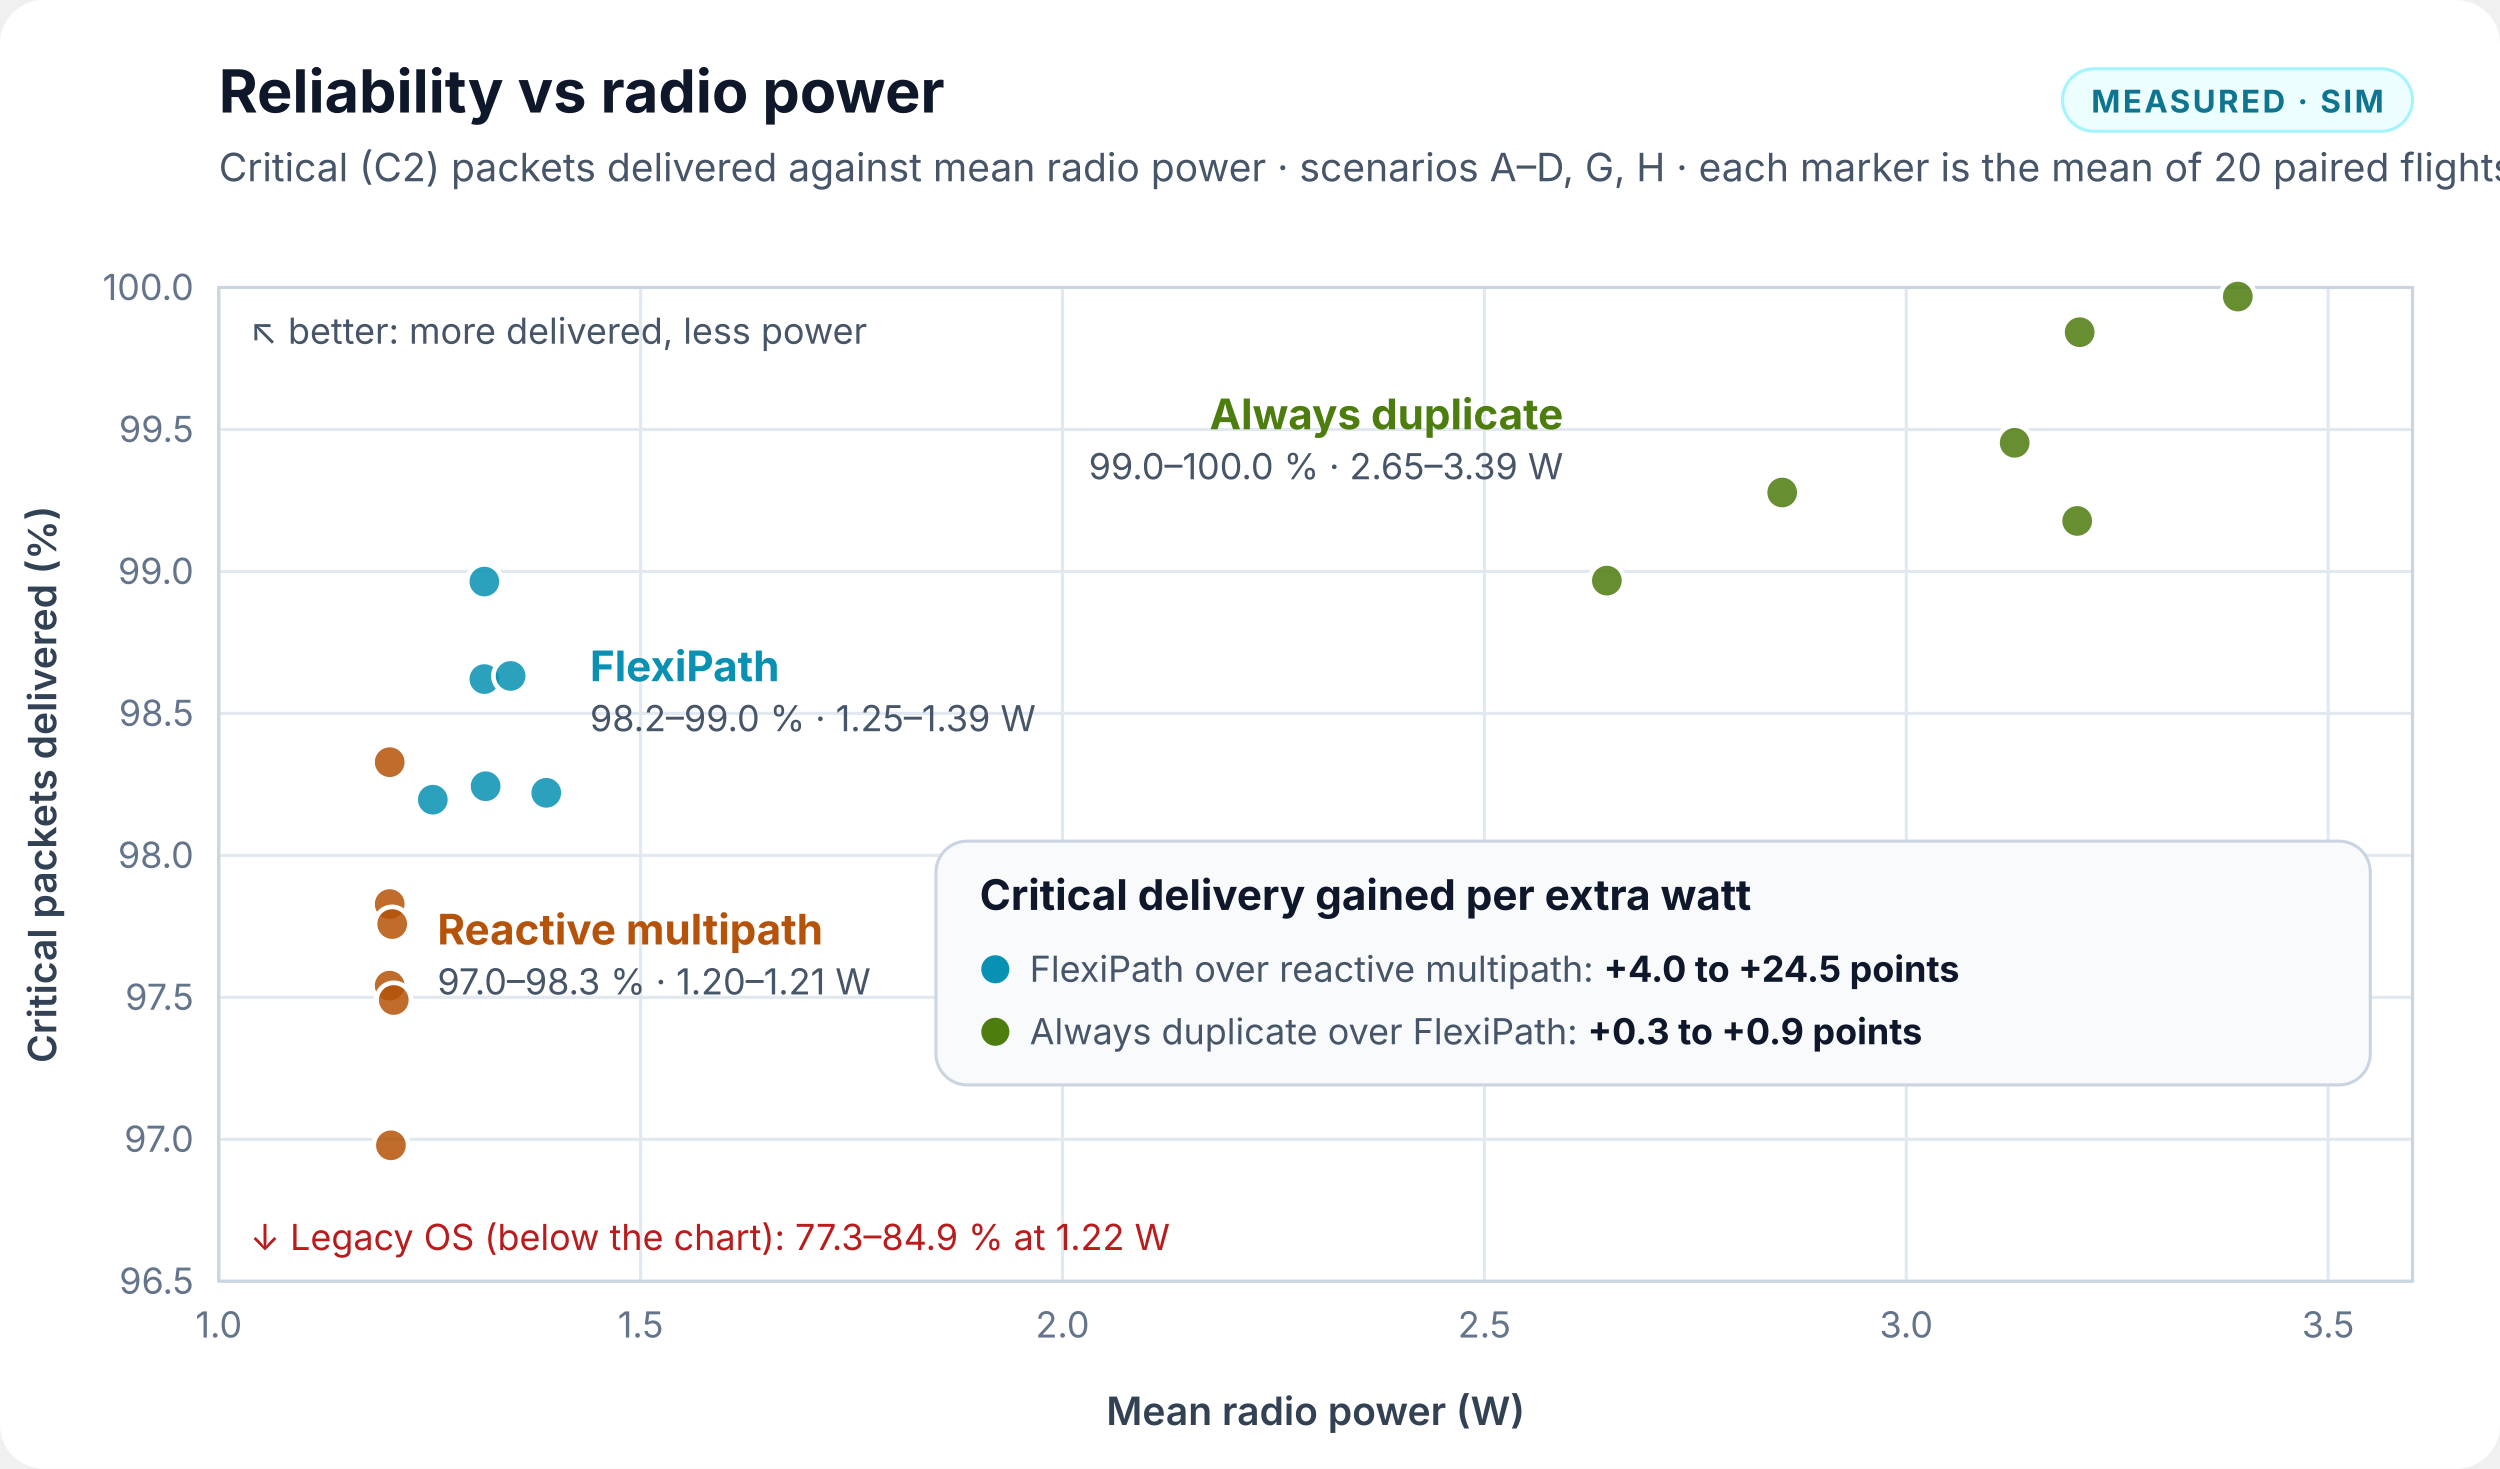
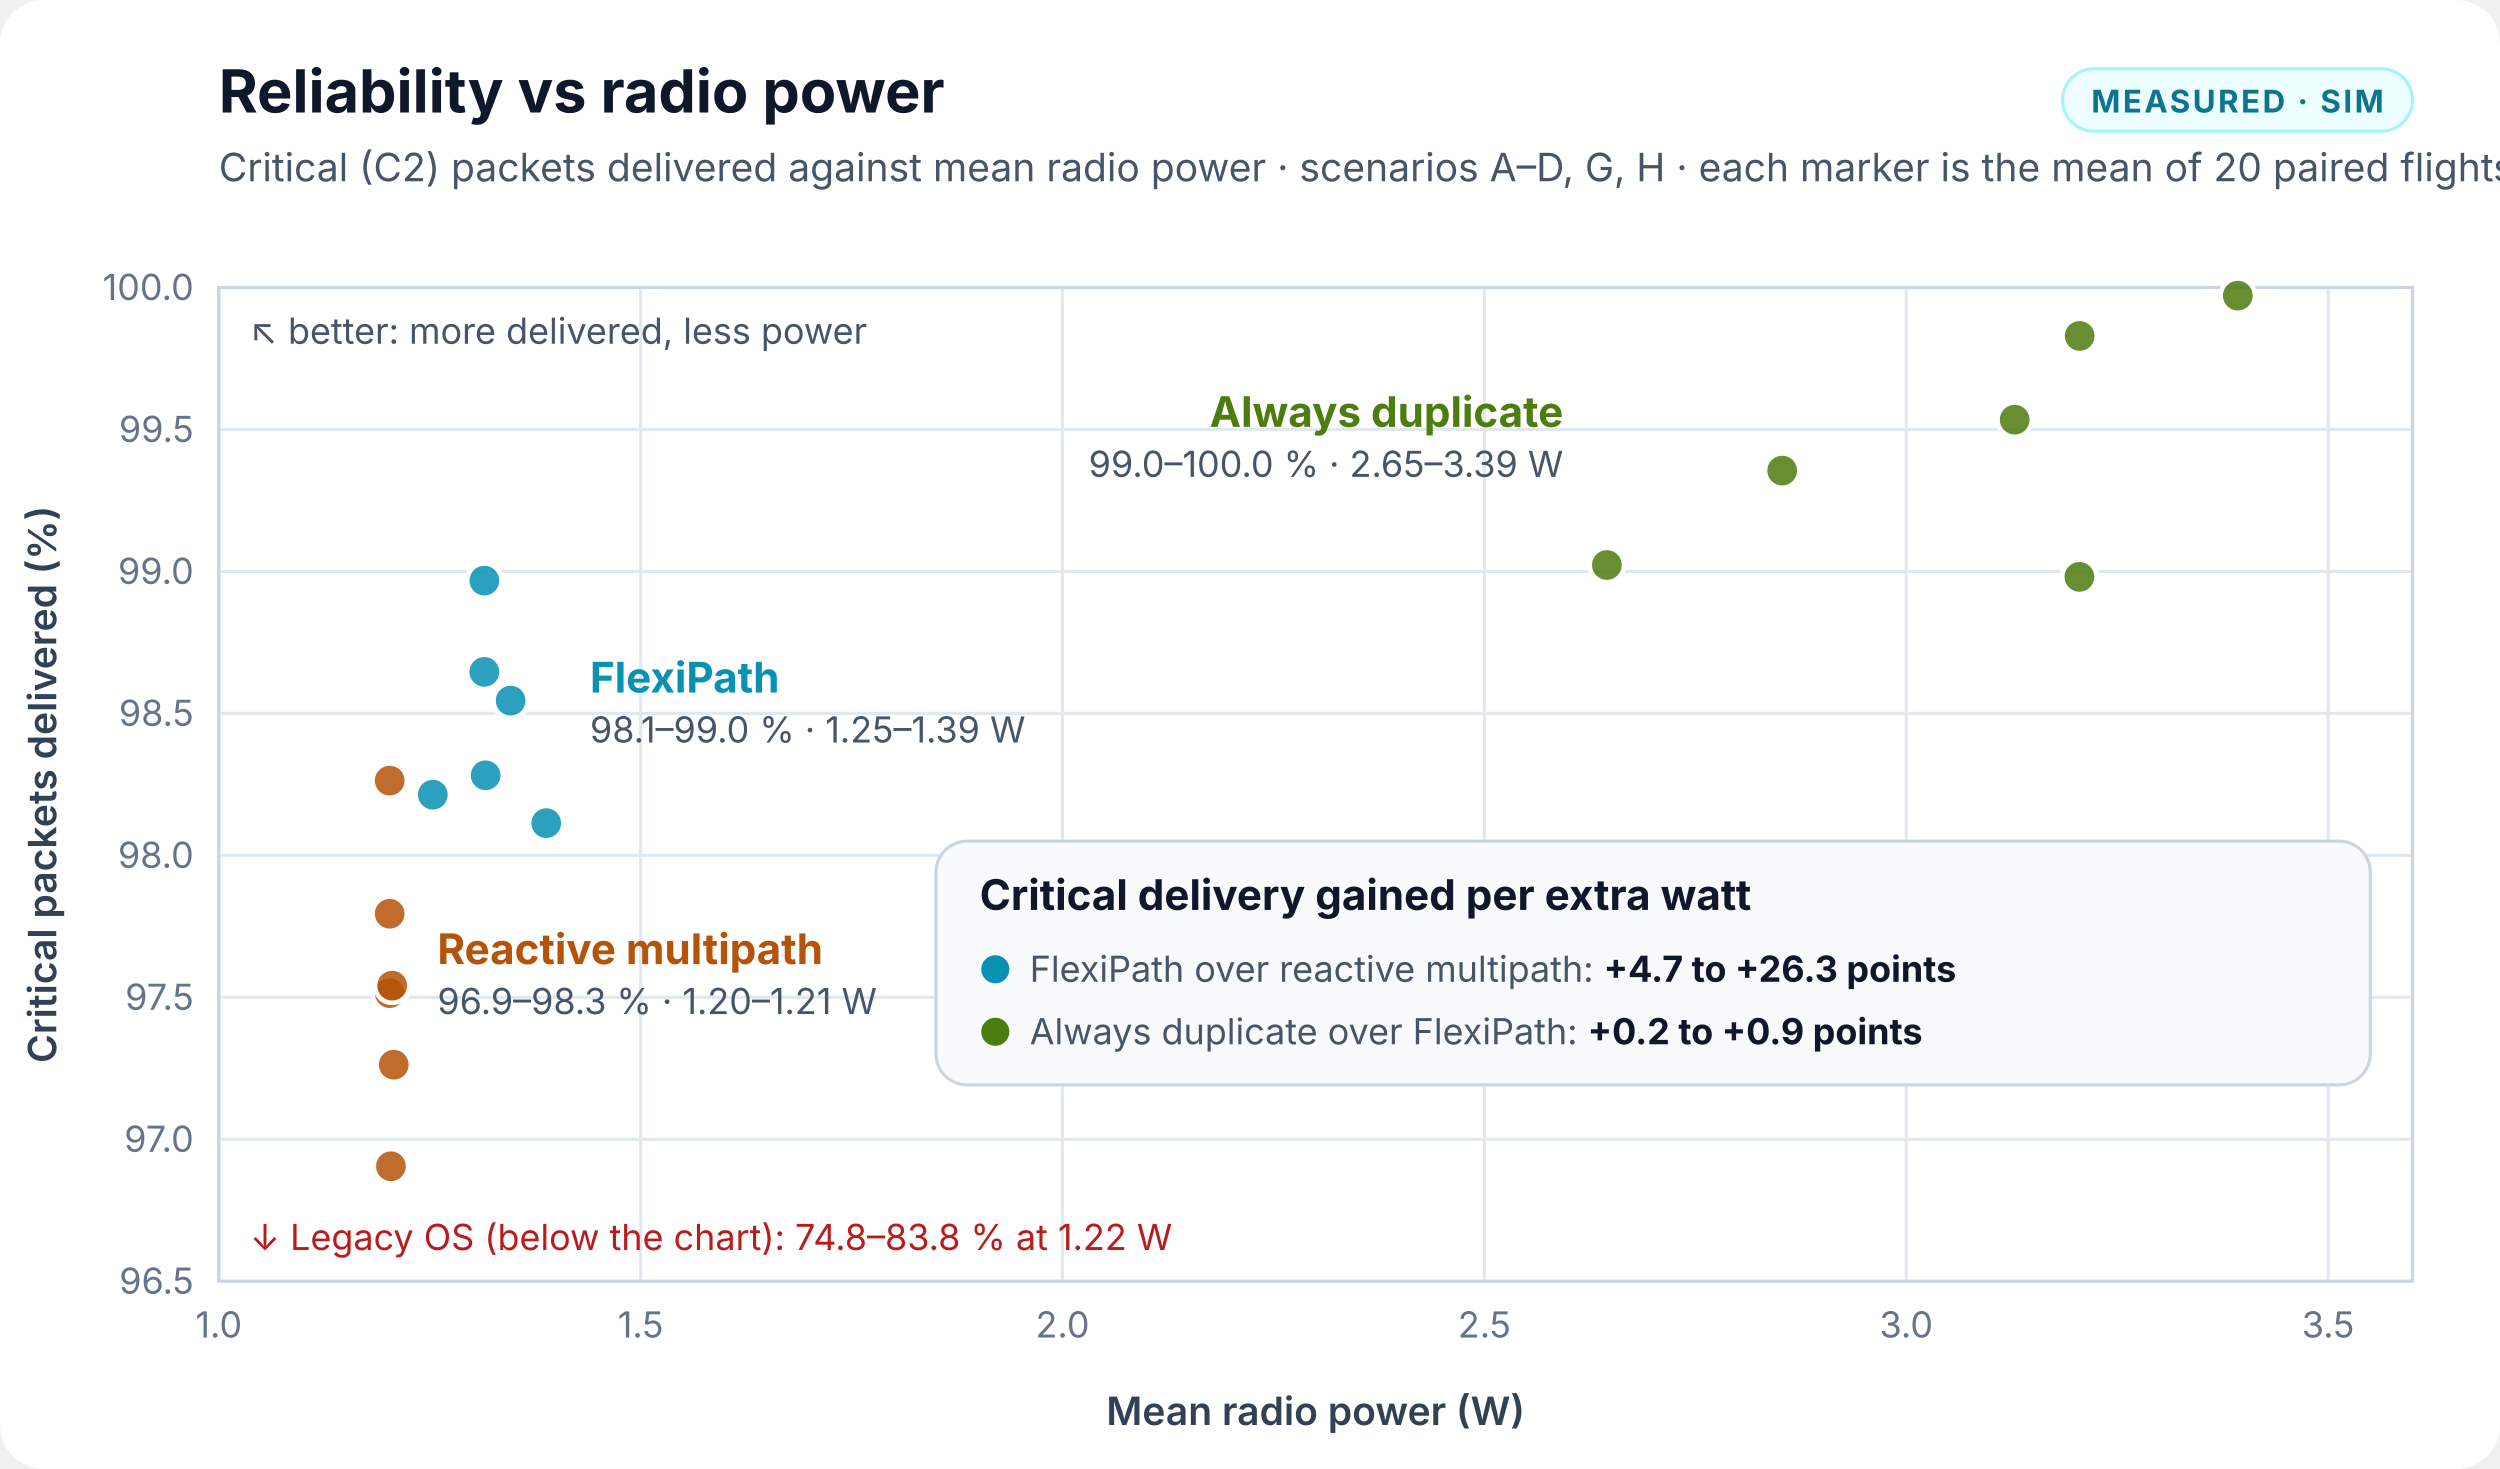
<svg xmlns="http://www.w3.org/2000/svg" viewBox="0 0 800 470" width="800" height="470" role="img" aria-labelledby="t d">
  <style>
    text { font-family: Inter, 'Segoe UI', system-ui, -apple-system, sans-serif; fill: #0f172a; }
    .h { font-size: 19px; font-weight: 700; }
    .s { font-size: 12.5px; fill: #475569; }
    .tick { font-size: 11.5px; fill: #64748b; }
    .ax { font-size: 12.5px; fill: #334155; font-weight: 600; }
    .grid { stroke: #e2e8f0; stroke-width: 1; }
    .lab { font-size: 13.5px; font-weight: 700; }
    .sub { font-size: 11.5px; fill: #475569; }
    .note { font-size: 11.5px; fill: #b91c1c; }
    .tag { font-size: 10px; font-weight: 700; letter-spacing: 0.08em; fill: #0e7490; }
    .big { font-weight: 700; fill: #0f172a; }
  </style>
  <rect width="800" height="470" rx="14" fill="#ffffff" />
  <text x="70" y="36" class="h">Reliability vs radio power</text>
  <text x="70" y="58" class="s">Critical (C2) packets delivered against mean radio power · scenarios A–D, G, H · each marker is the mean of 20 paired flights</text>
  <rect x="660" y="22" width="112" height="20" rx="10" fill="#ecfeff" stroke="#a5f3fc" />
  <text x="716" y="36" text-anchor="middle" class="tag">MEASURED · SIM</text>
  <line x1="70" y1="92" x2="70" y2="410" class="grid" />
  <text x="70" y="428" class="tick" text-anchor="middle">1.0</text>
  <line x1="205" y1="92" x2="205" y2="410" class="grid" />
  <text x="205" y="428" class="tick" text-anchor="middle">1.5</text>
  <line x1="340" y1="92" x2="340" y2="410" class="grid" />
  <text x="340" y="428" class="tick" text-anchor="middle">2.0</text>
  <line x1="475" y1="92" x2="475" y2="410" class="grid" />
  <text x="475" y="428" class="tick" text-anchor="middle">2.5</text>
  <line x1="610" y1="92" x2="610" y2="410" class="grid" />
  <text x="610" y="428" class="tick" text-anchor="middle">3.0</text>
  <line x1="745" y1="92" x2="745" y2="410" class="grid" />
  <text x="745" y="428" class="tick" text-anchor="middle">3.5</text>
  <line x1="70" y1="410" x2="772" y2="410" class="grid" />
  <text x="62" y="414" class="tick" text-anchor="end">96.5</text>
  <line x1="70" y1="364.571" x2="772" y2="364.571" class="grid" />
  <text x="62" y="368.571" class="tick" text-anchor="end">97.0</text>
  <line x1="70" y1="319.143" x2="772" y2="319.143" class="grid" />
  <text x="62" y="323.143" class="tick" text-anchor="end">97.5</text>
  <line x1="70" y1="273.714" x2="772" y2="273.714" class="grid" />
  <text x="62" y="277.714" class="tick" text-anchor="end">98.0</text>
  <line x1="70" y1="228.286" x2="772" y2="228.286" class="grid" />
  <text x="62" y="232.286" class="tick" text-anchor="end">98.5</text>
  <line x1="70" y1="182.857" x2="772" y2="182.857" class="grid" />
  <text x="62" y="186.857" class="tick" text-anchor="end">99.0</text>
  <line x1="70" y1="137.429" x2="772" y2="137.429" class="grid" />
  <text x="62" y="141.429" class="tick" text-anchor="end">99.5</text>
  <line x1="70" y1="92" x2="772" y2="92" class="grid" />
  <text x="62" y="96" class="tick" text-anchor="end">100.0</text>
  <rect x="70" y="92" width="702" height="318" fill="none" stroke="#cbd5e1" />
  <text x="80" y="110" class="sub">↖ better: more delivered, less power</text>
-   <circle cx="716.1" cy="94.9" r="5.5" fill="#4D7C0F" fill-opacity="0.85" stroke="#fff" stroke-width="1.5" />
-   <circle cx="644.7" cy="141.7" r="5.5" fill="#4D7C0F" fill-opacity="0.85" stroke="#fff" stroke-width="1.5" />
-   <circle cx="570.3" cy="157.6" r="5.5" fill="#4D7C0F" fill-opacity="0.85" stroke="#fff" stroke-width="1.5" />
-   <circle cx="514.2" cy="185.8" r="5.5" fill="#4D7C0F" fill-opacity="0.85" stroke="#fff" stroke-width="1.5" />
-   <circle cx="664.7" cy="166.7" r="5.5" fill="#4D7C0F" fill-opacity="0.85" stroke="#fff" stroke-width="1.5" />
-   <circle cx="665.5" cy="106.3" r="5.5" fill="#4D7C0F" fill-opacity="0.85" stroke="#fff" stroke-width="1.5" />
-   <circle cx="155.0" cy="186.1" r="5.5" fill="#0891B2" fill-opacity="0.85" stroke="#fff" stroke-width="1.5" />
-   <circle cx="155.0" cy="217.3" r="5.5" fill="#0891B2" fill-opacity="0.85" stroke="#fff" stroke-width="1.5" />
-   <circle cx="155.4" cy="251.6" r="5.5" fill="#0891B2" fill-opacity="0.85" stroke="#fff" stroke-width="1.5" />
-   <circle cx="138.5" cy="255.9" r="5.5" fill="#0891B2" fill-opacity="0.85" stroke="#fff" stroke-width="1.5" />
-   <circle cx="163.4" cy="216.3" r="5.5" fill="#0891B2" fill-opacity="0.85" stroke="#fff" stroke-width="1.5" />
-   <circle cx="174.8" cy="253.7" r="5.5" fill="#0891B2" fill-opacity="0.85" stroke="#fff" stroke-width="1.5" />
-   <circle cx="124.7" cy="243.9" r="5.5" fill="#B45309" fill-opacity="0.85" stroke="#fff" stroke-width="1.5" />
-   <circle cx="124.7" cy="289.3" r="5.5" fill="#B45309" fill-opacity="0.85" stroke="#fff" stroke-width="1.5" />
-   <circle cx="124.7" cy="315.4" r="5.5" fill="#B45309" fill-opacity="0.85" stroke="#fff" stroke-width="1.5" />
-   <circle cx="125.1" cy="366.5" r="5.5" fill="#B45309" fill-opacity="0.85" stroke="#fff" stroke-width="1.5" />
-   <circle cx="125.5" cy="295.7" r="5.5" fill="#B45309" fill-opacity="0.85" stroke="#fff" stroke-width="1.5" />
-   <circle cx="126.0" cy="320.0" r="5.5" fill="#B45309" fill-opacity="0.85" stroke="#fff" stroke-width="1.5" />
-   <text x="500.245" y="137.355" text-anchor="end" class="lab" style="fill:#4D7C0F">Always duplicate</text>
-   <text x="500.245" y="153.355" text-anchor="end" class="sub">99.0–100.0 % · 2.65–3.39 W</text>
-   <text x="188.787" y="217.991" text-anchor="start" class="lab" style="fill:#0891B2">FlexiPath</text>
-   <text x="188.787" y="233.991" text-anchor="start" class="sub">98.2–99.0 % · 1.25–1.39 W</text>
-   <text x="139.957" y="302.236" text-anchor="start" class="lab" style="fill:#B45309">Reactive multipath</text>
-   <text x="139.957" y="318.236" text-anchor="start" class="sub">97.0–98.3 % · 1.20–1.21 W</text>
+   <circle cx="716.1" cy="94.6" r="5.5" fill="#4D7C0F" fill-opacity="0.85" stroke="#fff" stroke-width="1.5" />
+   <circle cx="644.7" cy="134.3" r="5.5" fill="#4D7C0F" fill-opacity="0.85" stroke="#fff" stroke-width="1.5" />
+   <circle cx="570.3" cy="150.6" r="5.5" fill="#4D7C0F" fill-opacity="0.85" stroke="#fff" stroke-width="1.5" />
+   <circle cx="514.2" cy="180.8" r="5.5" fill="#4D7C0F" fill-opacity="0.85" stroke="#fff" stroke-width="1.5" />
+   <circle cx="665.4" cy="184.6" r="5.5" fill="#4D7C0F" fill-opacity="0.85" stroke="#fff" stroke-width="1.5" />
+   <circle cx="665.5" cy="107.5" r="5.5" fill="#4D7C0F" fill-opacity="0.85" stroke="#fff" stroke-width="1.5" />
+   <circle cx="155.0" cy="185.8" r="5.5" fill="#0891B2" fill-opacity="0.85" stroke="#fff" stroke-width="1.5" />
+   <circle cx="155.0" cy="215.0" r="5.5" fill="#0891B2" fill-opacity="0.85" stroke="#fff" stroke-width="1.5" />
+   <circle cx="155.4" cy="248.1" r="5.5" fill="#0891B2" fill-opacity="0.85" stroke="#fff" stroke-width="1.5" />
+   <circle cx="138.5" cy="254.3" r="5.5" fill="#0891B2" fill-opacity="0.85" stroke="#fff" stroke-width="1.5" />
+   <circle cx="163.4" cy="224.2" r="5.5" fill="#0891B2" fill-opacity="0.85" stroke="#fff" stroke-width="1.5" />
+   <circle cx="174.8" cy="263.4" r="5.5" fill="#0891B2" fill-opacity="0.85" stroke="#fff" stroke-width="1.5" />
+   <circle cx="124.7" cy="249.8" r="5.5" fill="#B45309" fill-opacity="0.85" stroke="#fff" stroke-width="1.5" />
+   <circle cx="124.7" cy="292.4" r="5.5" fill="#B45309" fill-opacity="0.85" stroke="#fff" stroke-width="1.5" />
+   <circle cx="124.7" cy="317.8" r="5.5" fill="#B45309" fill-opacity="0.85" stroke="#fff" stroke-width="1.5" />
+   <circle cx="125.1" cy="373.2" r="5.5" fill="#B45309" fill-opacity="0.85" stroke="#fff" stroke-width="1.5" />
+   <circle cx="125.5" cy="315.4" r="5.5" fill="#B45309" fill-opacity="0.85" stroke="#fff" stroke-width="1.5" />
+   <circle cx="126.0" cy="340.7" r="5.5" fill="#B45309" fill-opacity="0.85" stroke="#fff" stroke-width="1.5" />
+   <text x="500.245" y="136.607" text-anchor="end" class="lab" style="fill:#4D7C0F">Always duplicate</text>
+   <text x="500.245" y="152.607" text-anchor="end" class="sub">99.0–100.0 % · 2.65–3.39 W</text>
+   <text x="188.787" y="221.602" text-anchor="start" class="lab" style="fill:#0891B2">FlexiPath</text>
+   <text x="188.787" y="237.602" text-anchor="start" class="sub">98.1–99.0 % · 1.25–1.39 W</text>
+   <text x="139.957" y="308.513" text-anchor="start" class="lab" style="fill:#B45309">Reactive multipath</text>
+   <text x="139.957" y="324.513" text-anchor="start" class="sub">96.9–98.3 % · 1.20–1.21 W</text>
  <rect x="299.5" y="269.171" width="459" height="78" rx="10" fill="#f8fafc" stroke="#cbd5e1" />
  <text x="313.5" y="291.171" class="lab">Critical delivery gained per extra watt</text>
  <circle cx="318.5" cy="310.171" r="4.5" fill="#0891B2" />
-   <text x="329.5" y="314.171" class="sub">FlexiPath over reactive multipath: <tspan class="big">+4.0 to +24.5 points</tspan>
+   <text x="329.5" y="314.171" class="sub">FlexiPath over reactive multipath: <tspan class="big">+4.7 to +26.3 points</tspan>
  </text>
  <circle cx="318.5" cy="330.171" r="4.5" fill="#4D7C0F" />
-   <text x="329.5" y="334.171" class="sub">Always duplicate over FlexiPath: <tspan class="big">+0.3 to +0.9 points</tspan>
+   <text x="329.5" y="334.171" class="sub">Always duplicate over FlexiPath: <tspan class="big">+0.2 to +0.9 points</tspan>
  </text>
-   <text x="80" y="400" class="note">↓ Legacy OS (below the chart): 77.3–84.9 % at 1.22 W</text>
+   <text x="80" y="400" class="note">↓ Legacy OS (below the chart): 74.8–83.8 % at 1.22 W</text>
  <text x="421" y="456" text-anchor="middle" class="ax">Mean radio power (W)</text>
  <text transform="translate(18 251) rotate(-90)" text-anchor="middle" class="ax">Critical packets delivered (%)</text>
</svg>
